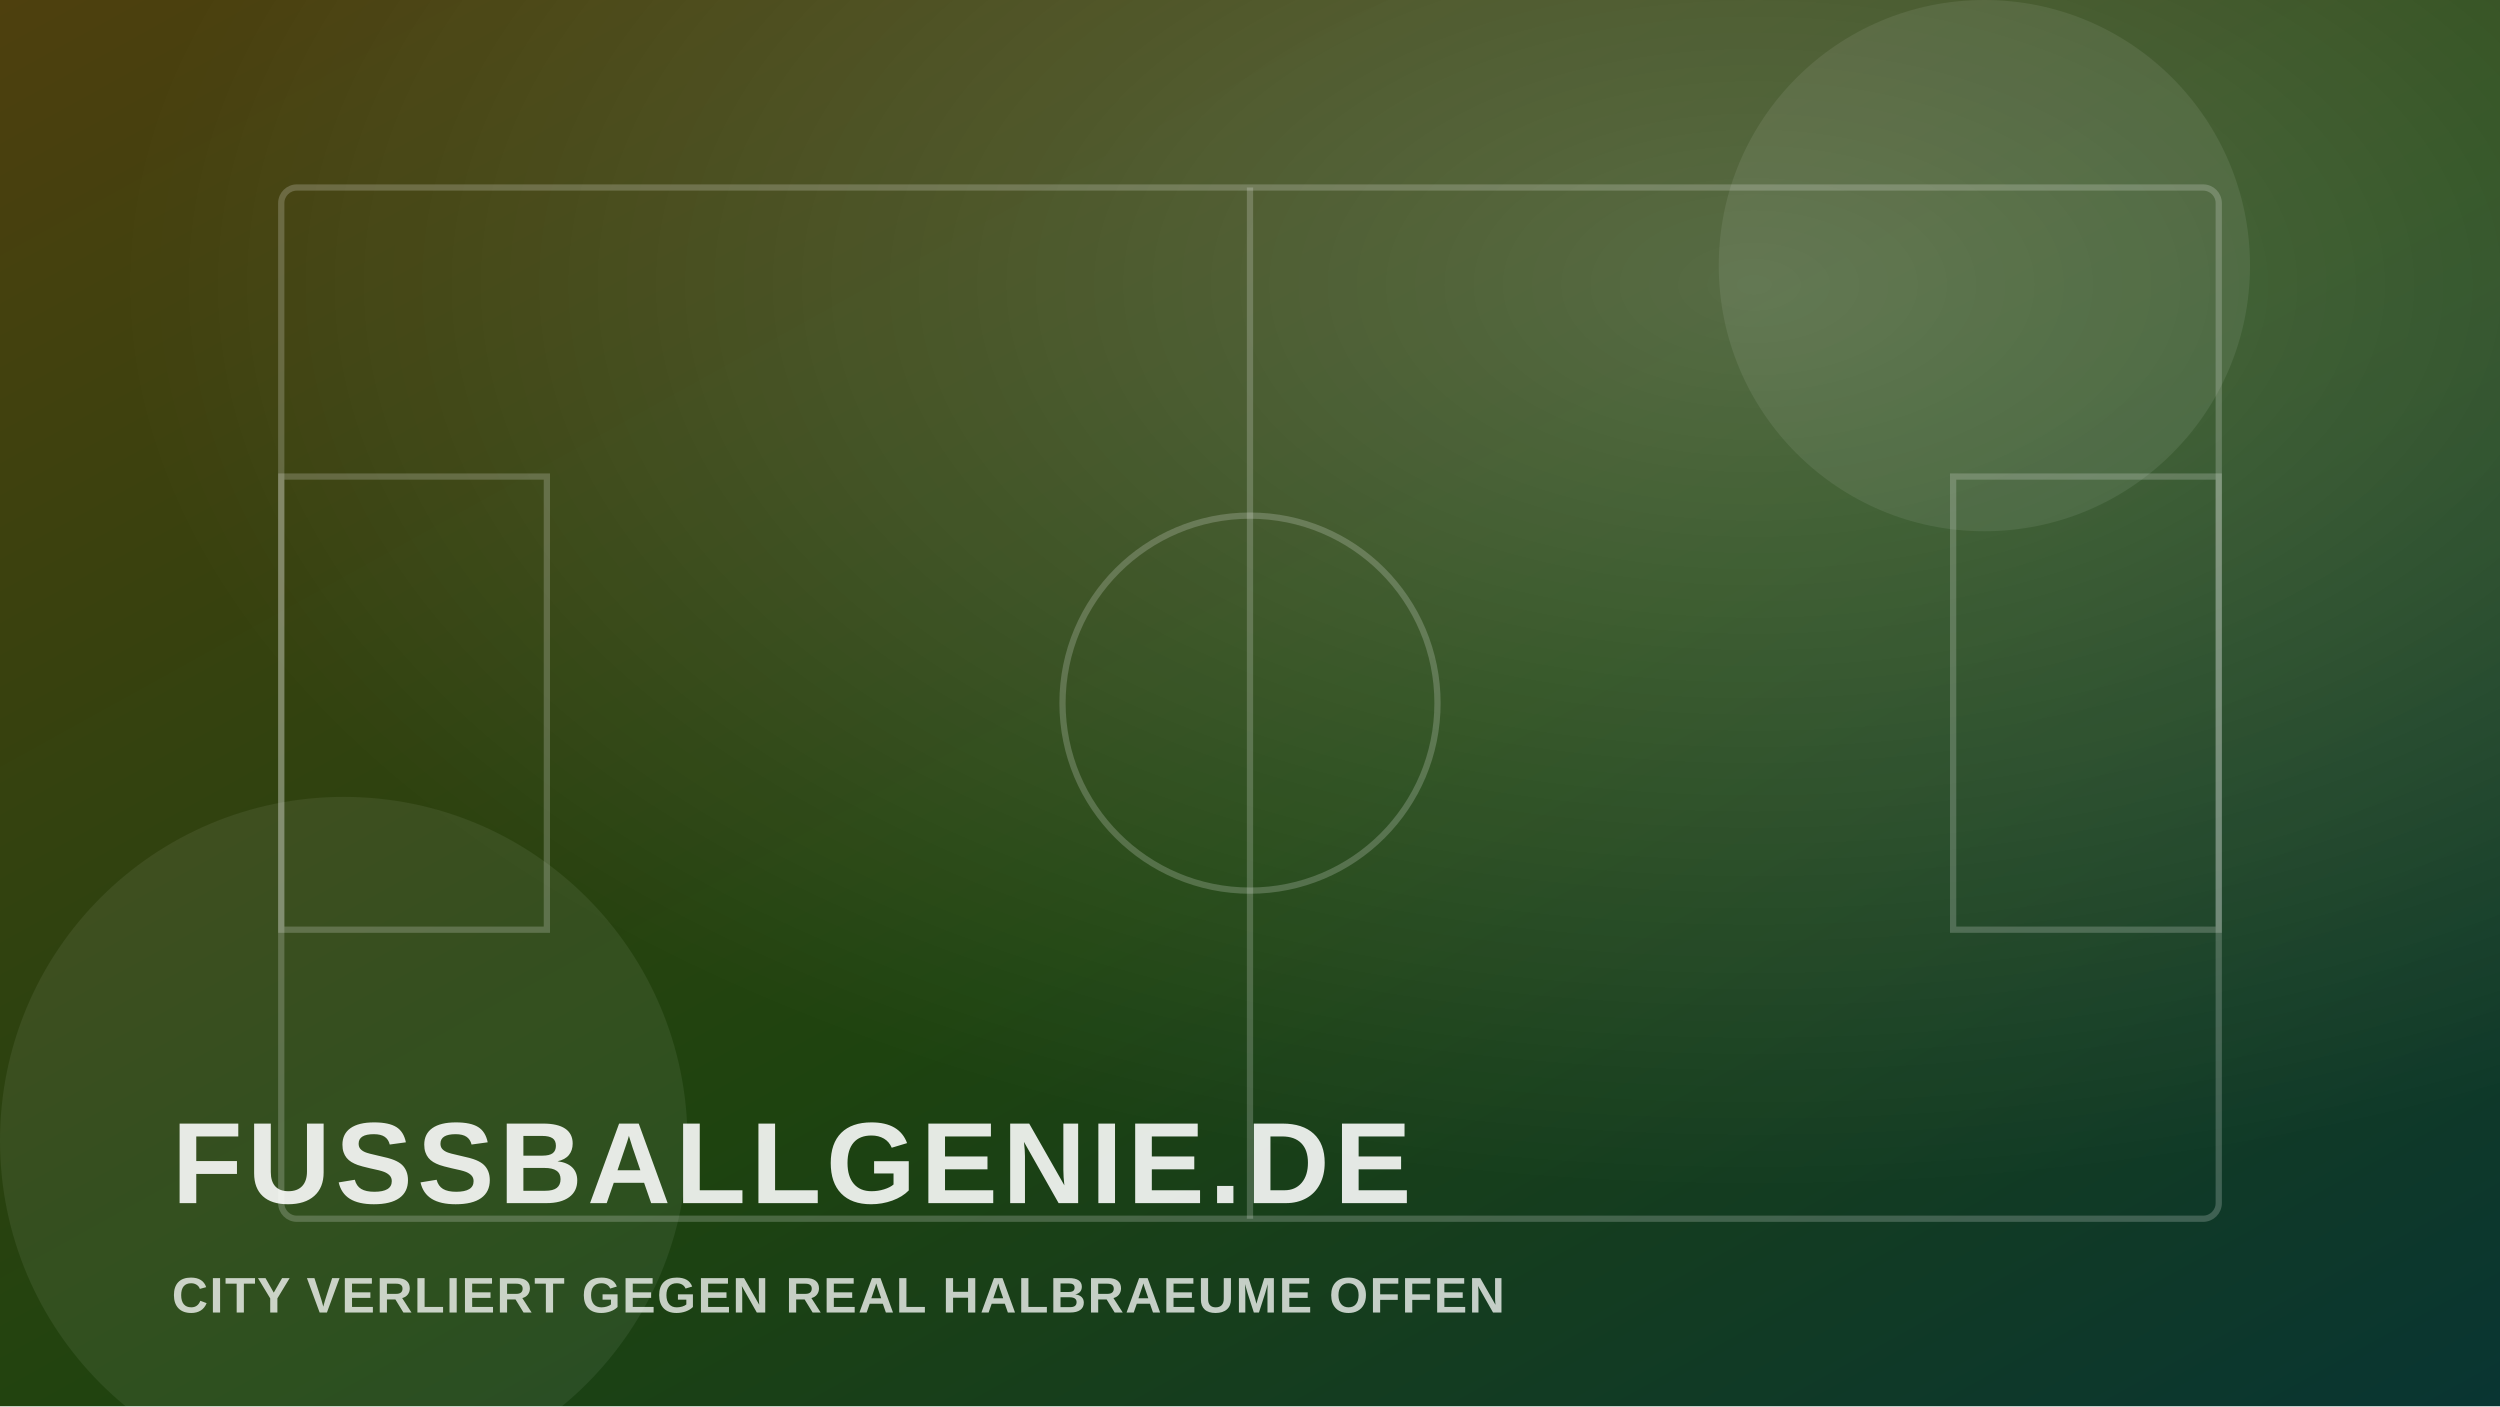
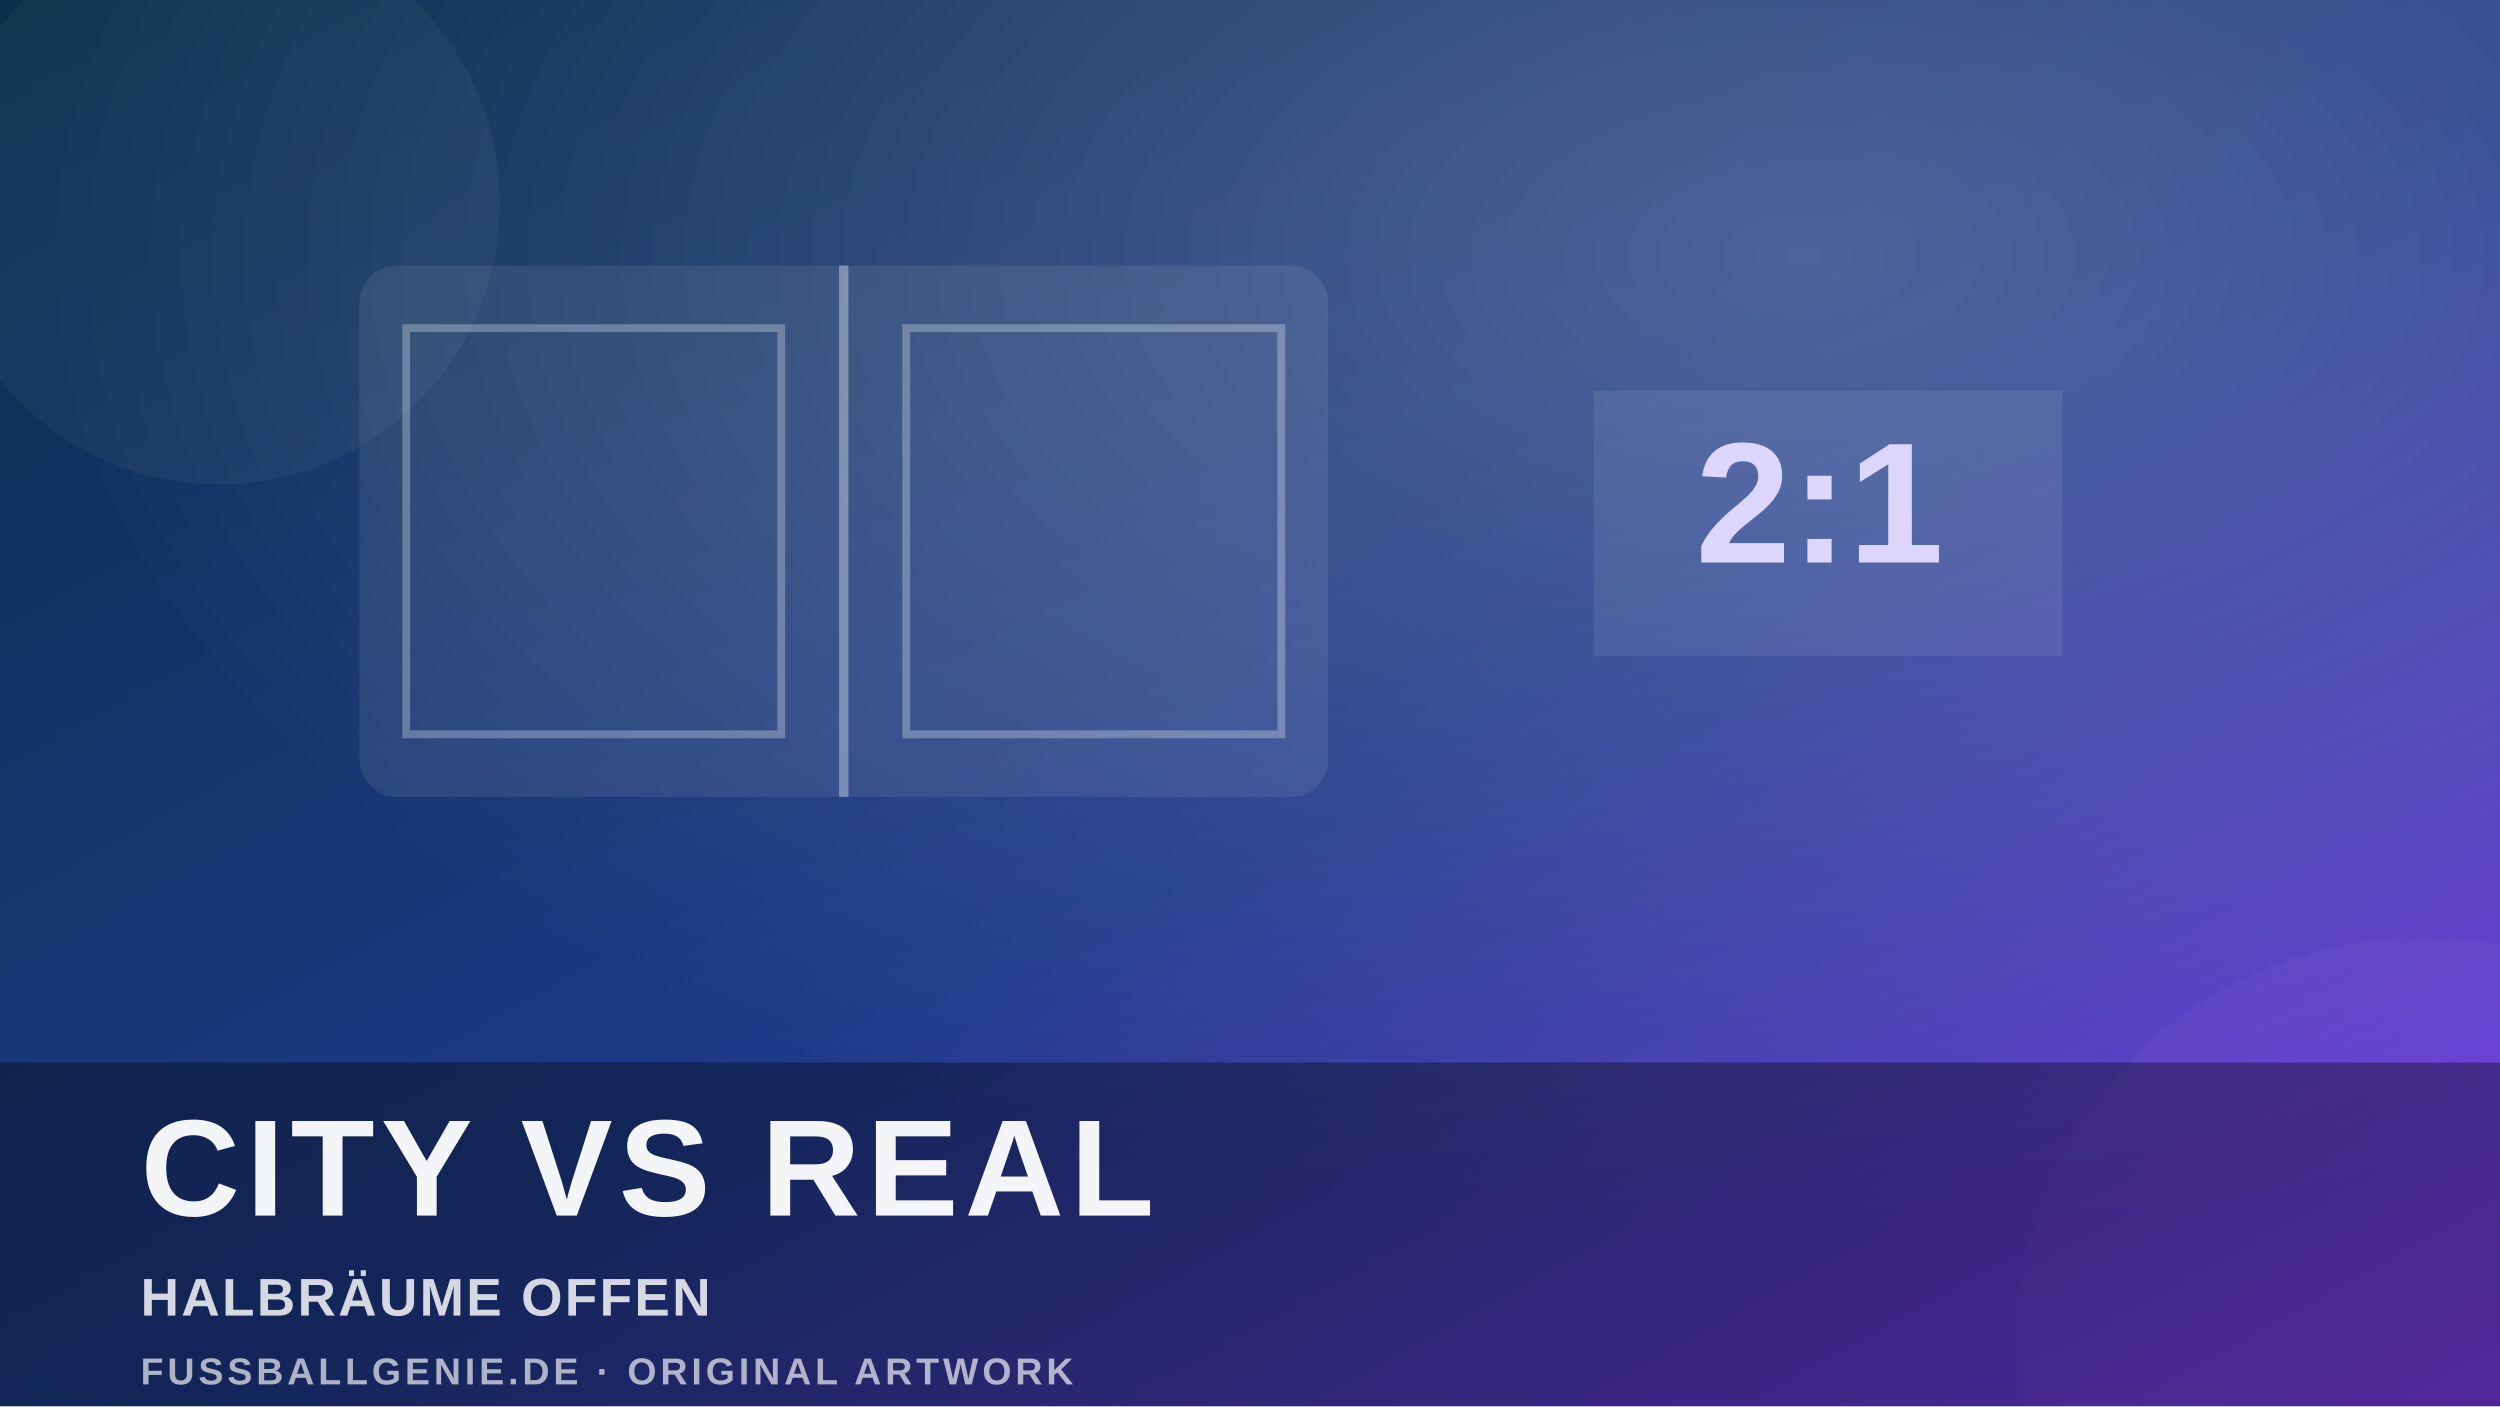
- <svg xmlns="http://www.w3.org/2000/svg" width="1600" height="900" viewBox="0 0 1600 900" role="img" aria-label="CITY VERLIERT GEGEN REAL HALBRAEUME OFFEN">
+ <svg xmlns="http://www.w3.org/2000/svg" width="1600" height="900" viewBox="0 0 1600 900" role="img" aria-label="CITY VS REAL">
  <defs>
-     <linearGradient id="g" x1="0" y1="0" x2="1" y2="1">
-       <stop offset="0%" stop-color="hsl(47,70%,18%)" />
-       <stop offset="55%" stop-color="hsl(102,64%,16%)" />
-       <stop offset="100%" stop-color="hsl(177,72%,12%)" />
+     <linearGradient id="bg" x1="0" y1="0" x2="1" y2="1">
+       <stop offset="0%" stop-color="#082f49" />
+       <stop offset="55%" stop-color="#1e3a8a" />
+       <stop offset="100%" stop-color="#7c3aed" />
    </linearGradient>
-     <radialGradient id="r" cx="70%" cy="20%" r="65%">
+     <radialGradient id="glow" cx="72%" cy="18%" r="70%">
      <stop offset="0%" stop-color="rgba(255,255,255,.22)" />
      <stop offset="100%" stop-color="rgba(255,255,255,0)" />
    </radialGradient>
  </defs>
-   <rect width="1600" height="900" fill="url(#g)" />
-   <rect width="1600" height="900" fill="url(#r)" />
-   <circle cx="1270" cy="170" r="170" fill="rgba(255,255,255,.08)" />
-   <circle cx="220" cy="730" r="220" fill="rgba(255,255,255,.07)" />
-   <g stroke="rgba(255,255,255,.2)" fill="none" stroke-width="4">
-     <rect x="180" y="120" width="1240" height="660" rx="10" />
-     <circle cx="800" cy="450" r="120" />
-     <line x1="800" y1="120" x2="800" y2="780" />
-     <rect x="180" y="305" width="170" height="290" />
-     <rect x="1250" y="305" width="170" height="290" />
+   <rect width="1600" height="900" fill="url(#bg)" />
+   <rect width="1600" height="900" fill="url(#glow)" />
+   <g opacity=".35">
+     <circle cx="140" cy="130" r="180" fill="rgba(255,255,255,.12)" />
+     <circle cx="1550" cy="860" r="260" fill="rgba(255,255,255,.08)" />
  </g>
-   <text x="110" y="770" fill="rgba(255,255,255,.88)" font-family="Barlow Condensed, Arial, sans-serif" font-size="74" font-weight="800" letter-spacing="3">FUSSBALLGENIE.DE</text>
-   <text x="110" y="840" fill="rgba(255,255,255,.75)" font-family="Barlow, Arial, sans-serif" font-size="32" font-weight="600" letter-spacing="1">CITY VERLIERT GEGEN REAL HALBRAEUME OFFEN</text>
+   <g>
+     <rect x="230" y="170" width="620" height="340" rx="24" fill="rgba(255,255,255,.08)" />
+     <line x1="540" y1="170" x2="540" y2="510" stroke="rgba(255,255,255,.35)" stroke-width="6" />
+     <rect x="260" y="210" width="240" height="260" fill="none" stroke="rgba(255,255,255,.28)" stroke-width="5" />
+     <rect x="580" y="210" width="240" height="260" fill="none" stroke="rgba(255,255,255,.28)" stroke-width="5" />
+     <path d="M1020 250 L1320 250 L1320 420 L1020 420 Z" fill="rgba(255,255,255,.08)" />
+     <text x="1085" y="360" fill="#ddd6fe" font-family="Barlow Condensed, Arial" font-size="110" font-weight="900">2:1</text>
+   </g>
+   <rect x="0" y="680" width="1600" height="220" fill="rgba(0,0,0,.35)" />
+   <text x="90" y="778" fill="rgba(255,255,255,.95)" font-family="Barlow Condensed, Arial, sans-serif" font-size="88" font-weight="900" letter-spacing="4">CITY VS REAL</text>
+   <text x="90" y="842" fill="rgba(255,255,255,.82)" font-family="Barlow, Arial, sans-serif" font-size="34" font-weight="700" letter-spacing="1.5">HALBRÄUME OFFEN</text>
+   <text x="90" y="886" fill="rgba(255,255,255,.65)" font-family="Barlow Condensed, Arial, sans-serif" font-size="24" font-weight="700" letter-spacing="2.5">FUSSBALLGENIE.DE · ORIGINAL ARTWORK</text>
</svg>
